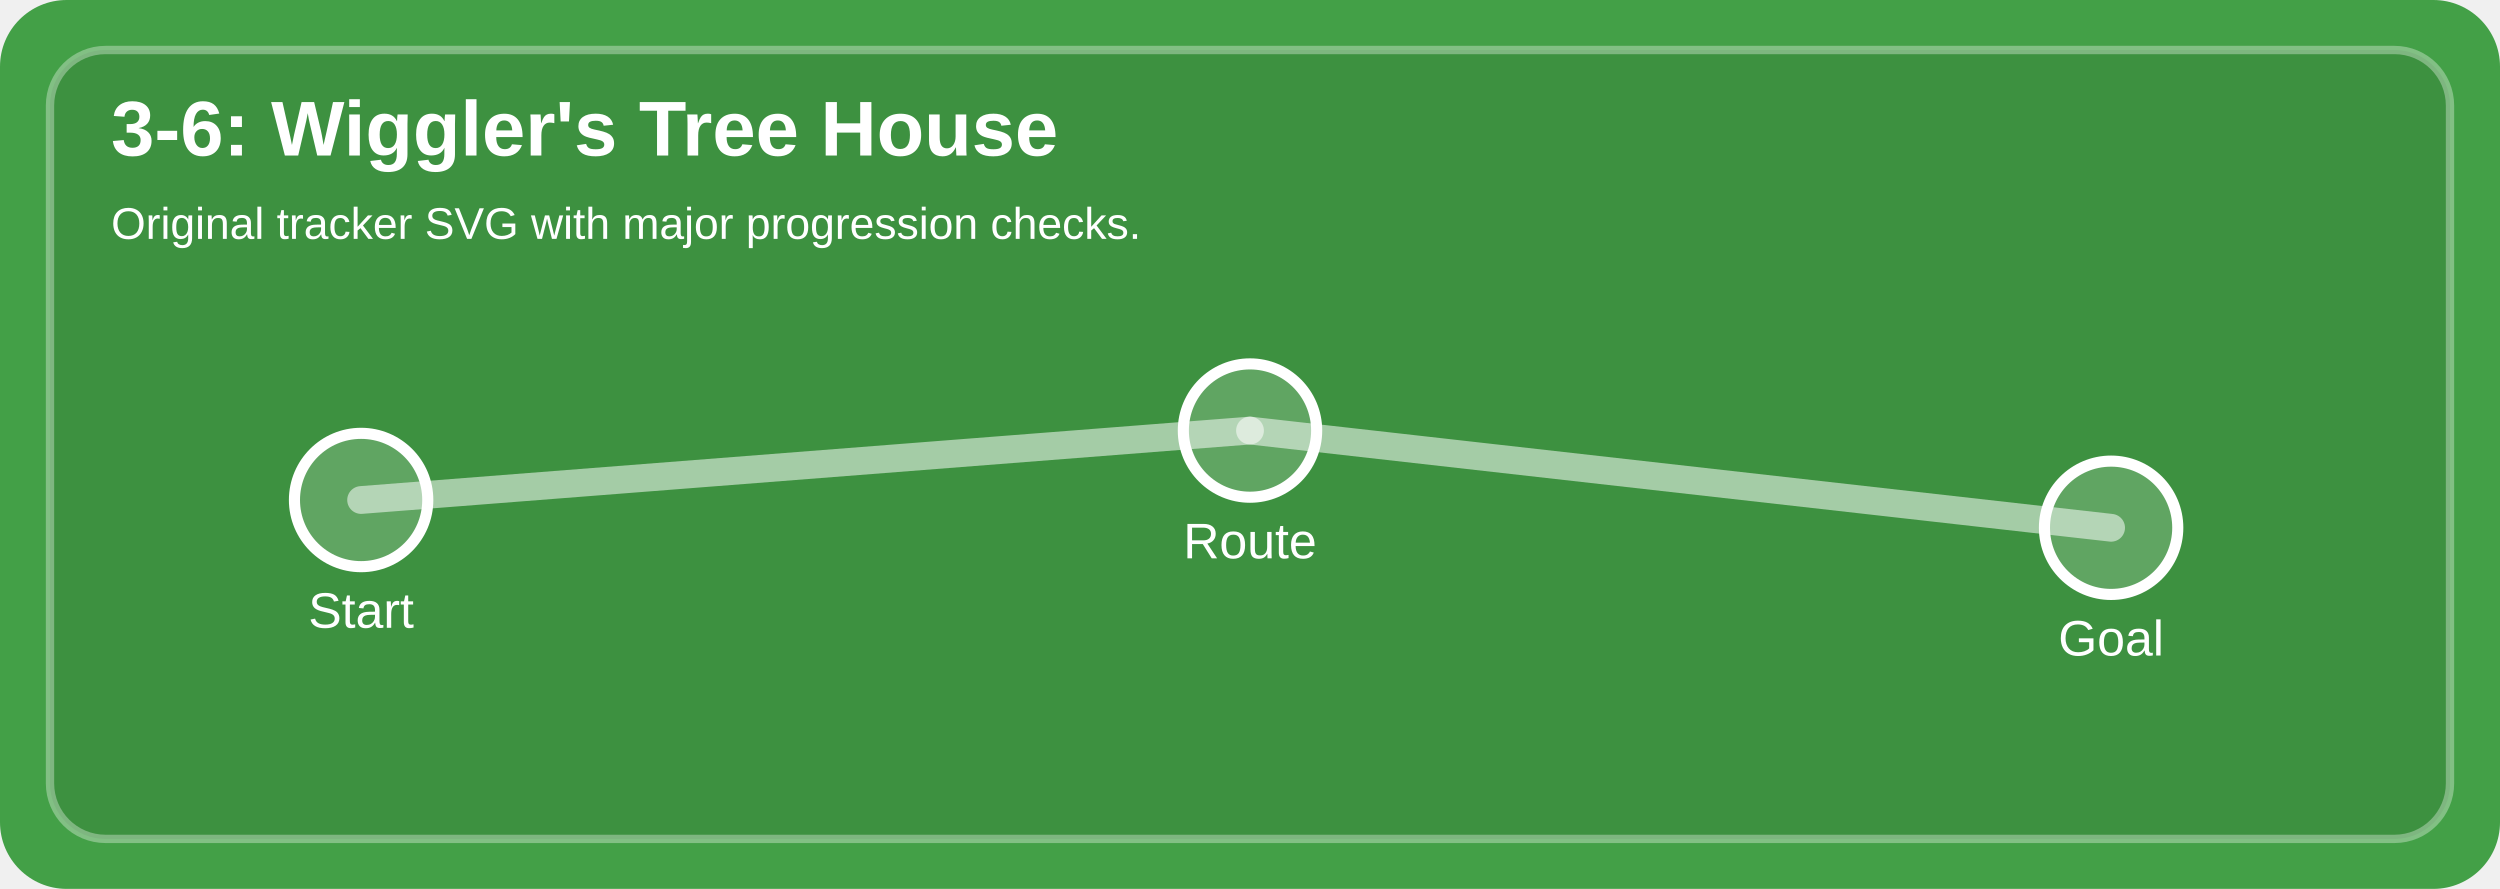
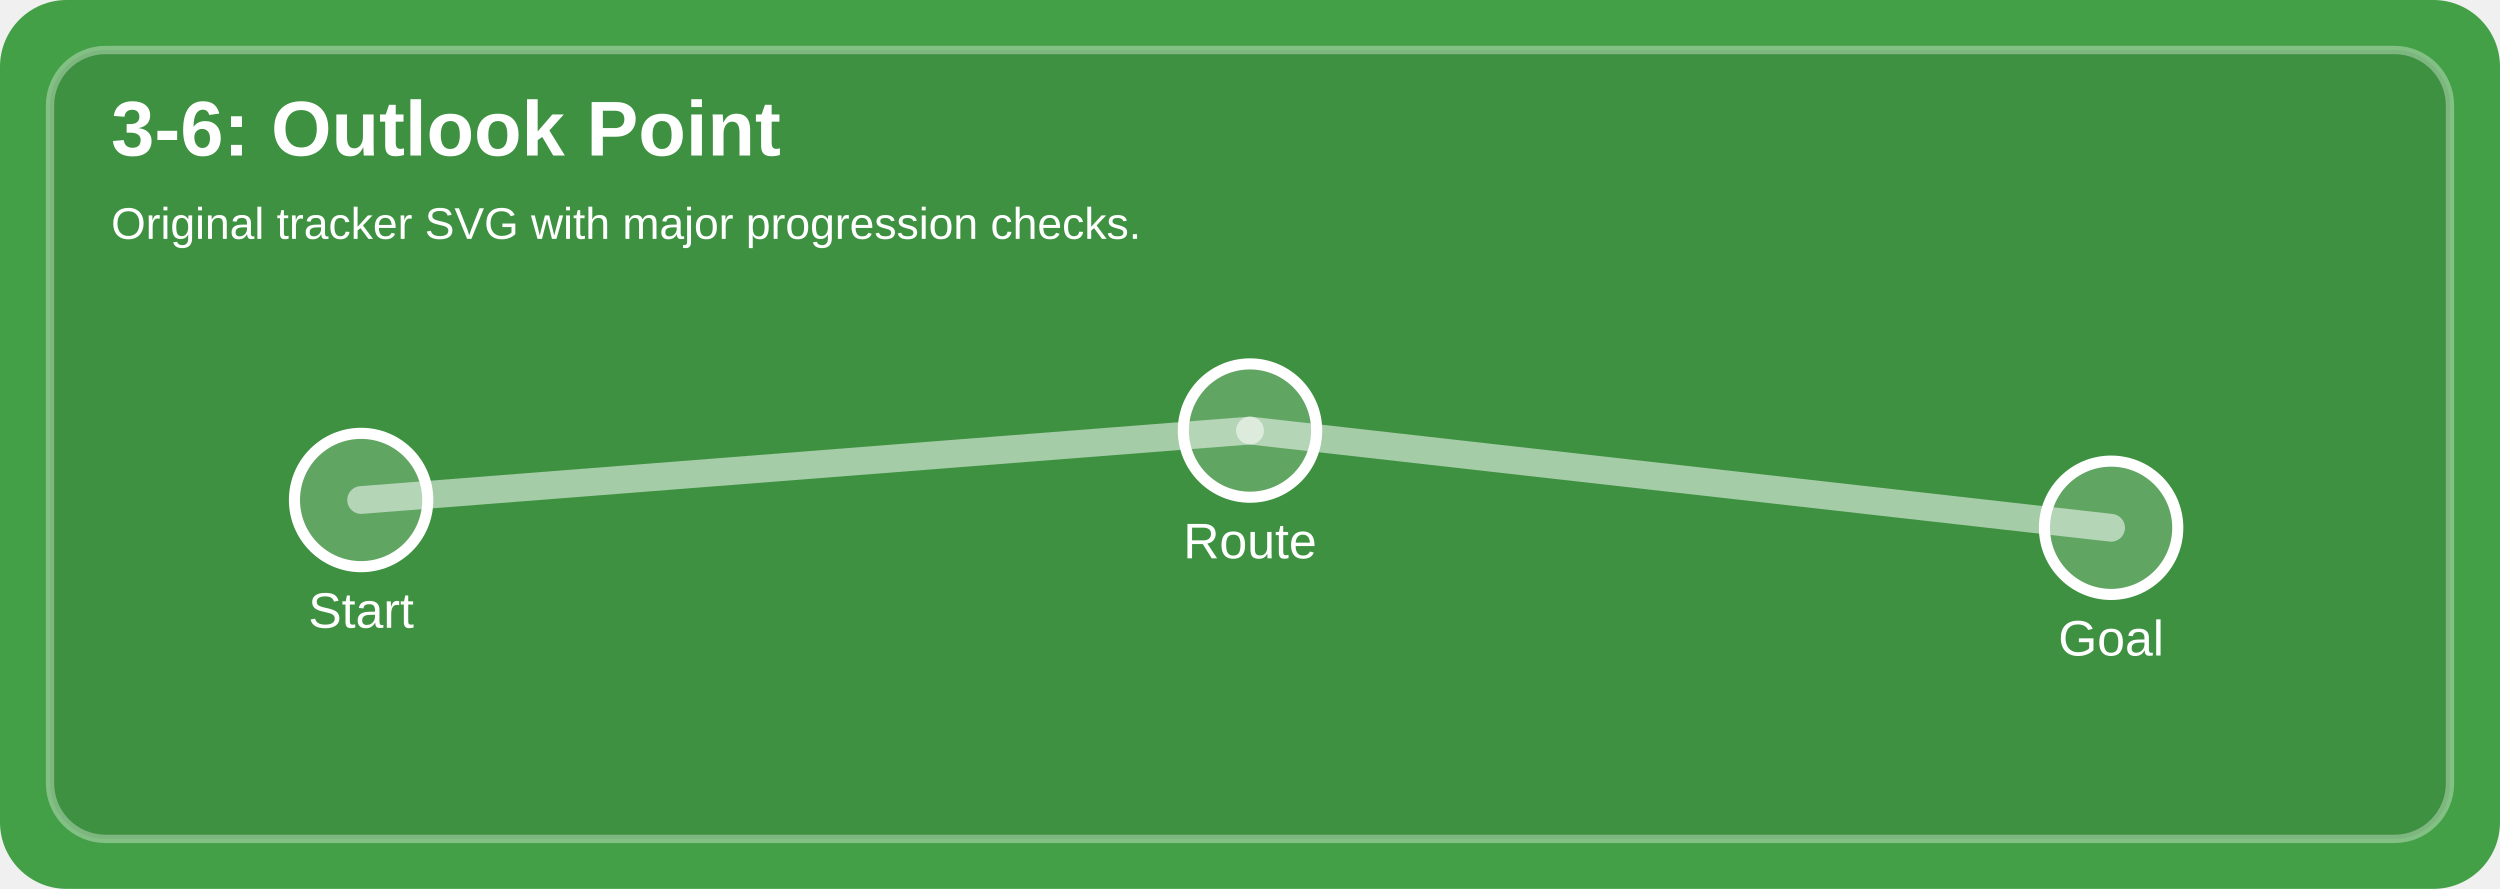
<svg xmlns="http://www.w3.org/2000/svg" width="900" height="320" viewBox="0 0 900 320">
  <rect width="900" height="320" rx="24" fill="#43a047" />
  <rect x="18" y="18" width="864" height="284" rx="20" fill="#00000018" stroke="#ffffff55" stroke-width="3" />
-   <text x="40" y="56" font-family="Arial, sans-serif" font-size="28" font-weight="700" fill="#fff">3-6: Wiggler's Tree House</text>
+   <text x="40" y="56" font-family="Arial, sans-serif" font-size="28" font-weight="700" fill="#fff">3-6: Outlook Point</text>
  <text x="40" y="86" font-family="Arial, sans-serif" font-size="16" fill="#fff">Original tracker SVG with major progression checks.</text>
  <line x1="130" y1="180" x2="450" y2="155" stroke="#ffffff88" stroke-width="10" stroke-linecap="round" />
  <line x1="450" y1="155" x2="760" y2="190" stroke="#ffffff88" stroke-width="10" stroke-linecap="round" />
  <circle cx="130" cy="180" r="24" fill="#fff" fill-opacity="0.18" stroke="#fff" stroke-width="4" />
  <circle cx="450" cy="155" r="24" fill="#fff" fill-opacity="0.18" stroke="#fff" stroke-width="4" />
  <circle cx="760" cy="190" r="24" fill="#fff" fill-opacity="0.18" stroke="#fff" stroke-width="4" />
  <text x="130" y="226" text-anchor="middle" font-family="Arial, sans-serif" font-size="18" fill="#fff">Start</text>
  <text x="450" y="201" text-anchor="middle" font-family="Arial, sans-serif" font-size="18" fill="#fff">Route</text>
  <text x="760" y="236" text-anchor="middle" font-family="Arial, sans-serif" font-size="18" fill="#fff">Goal</text>
</svg>
